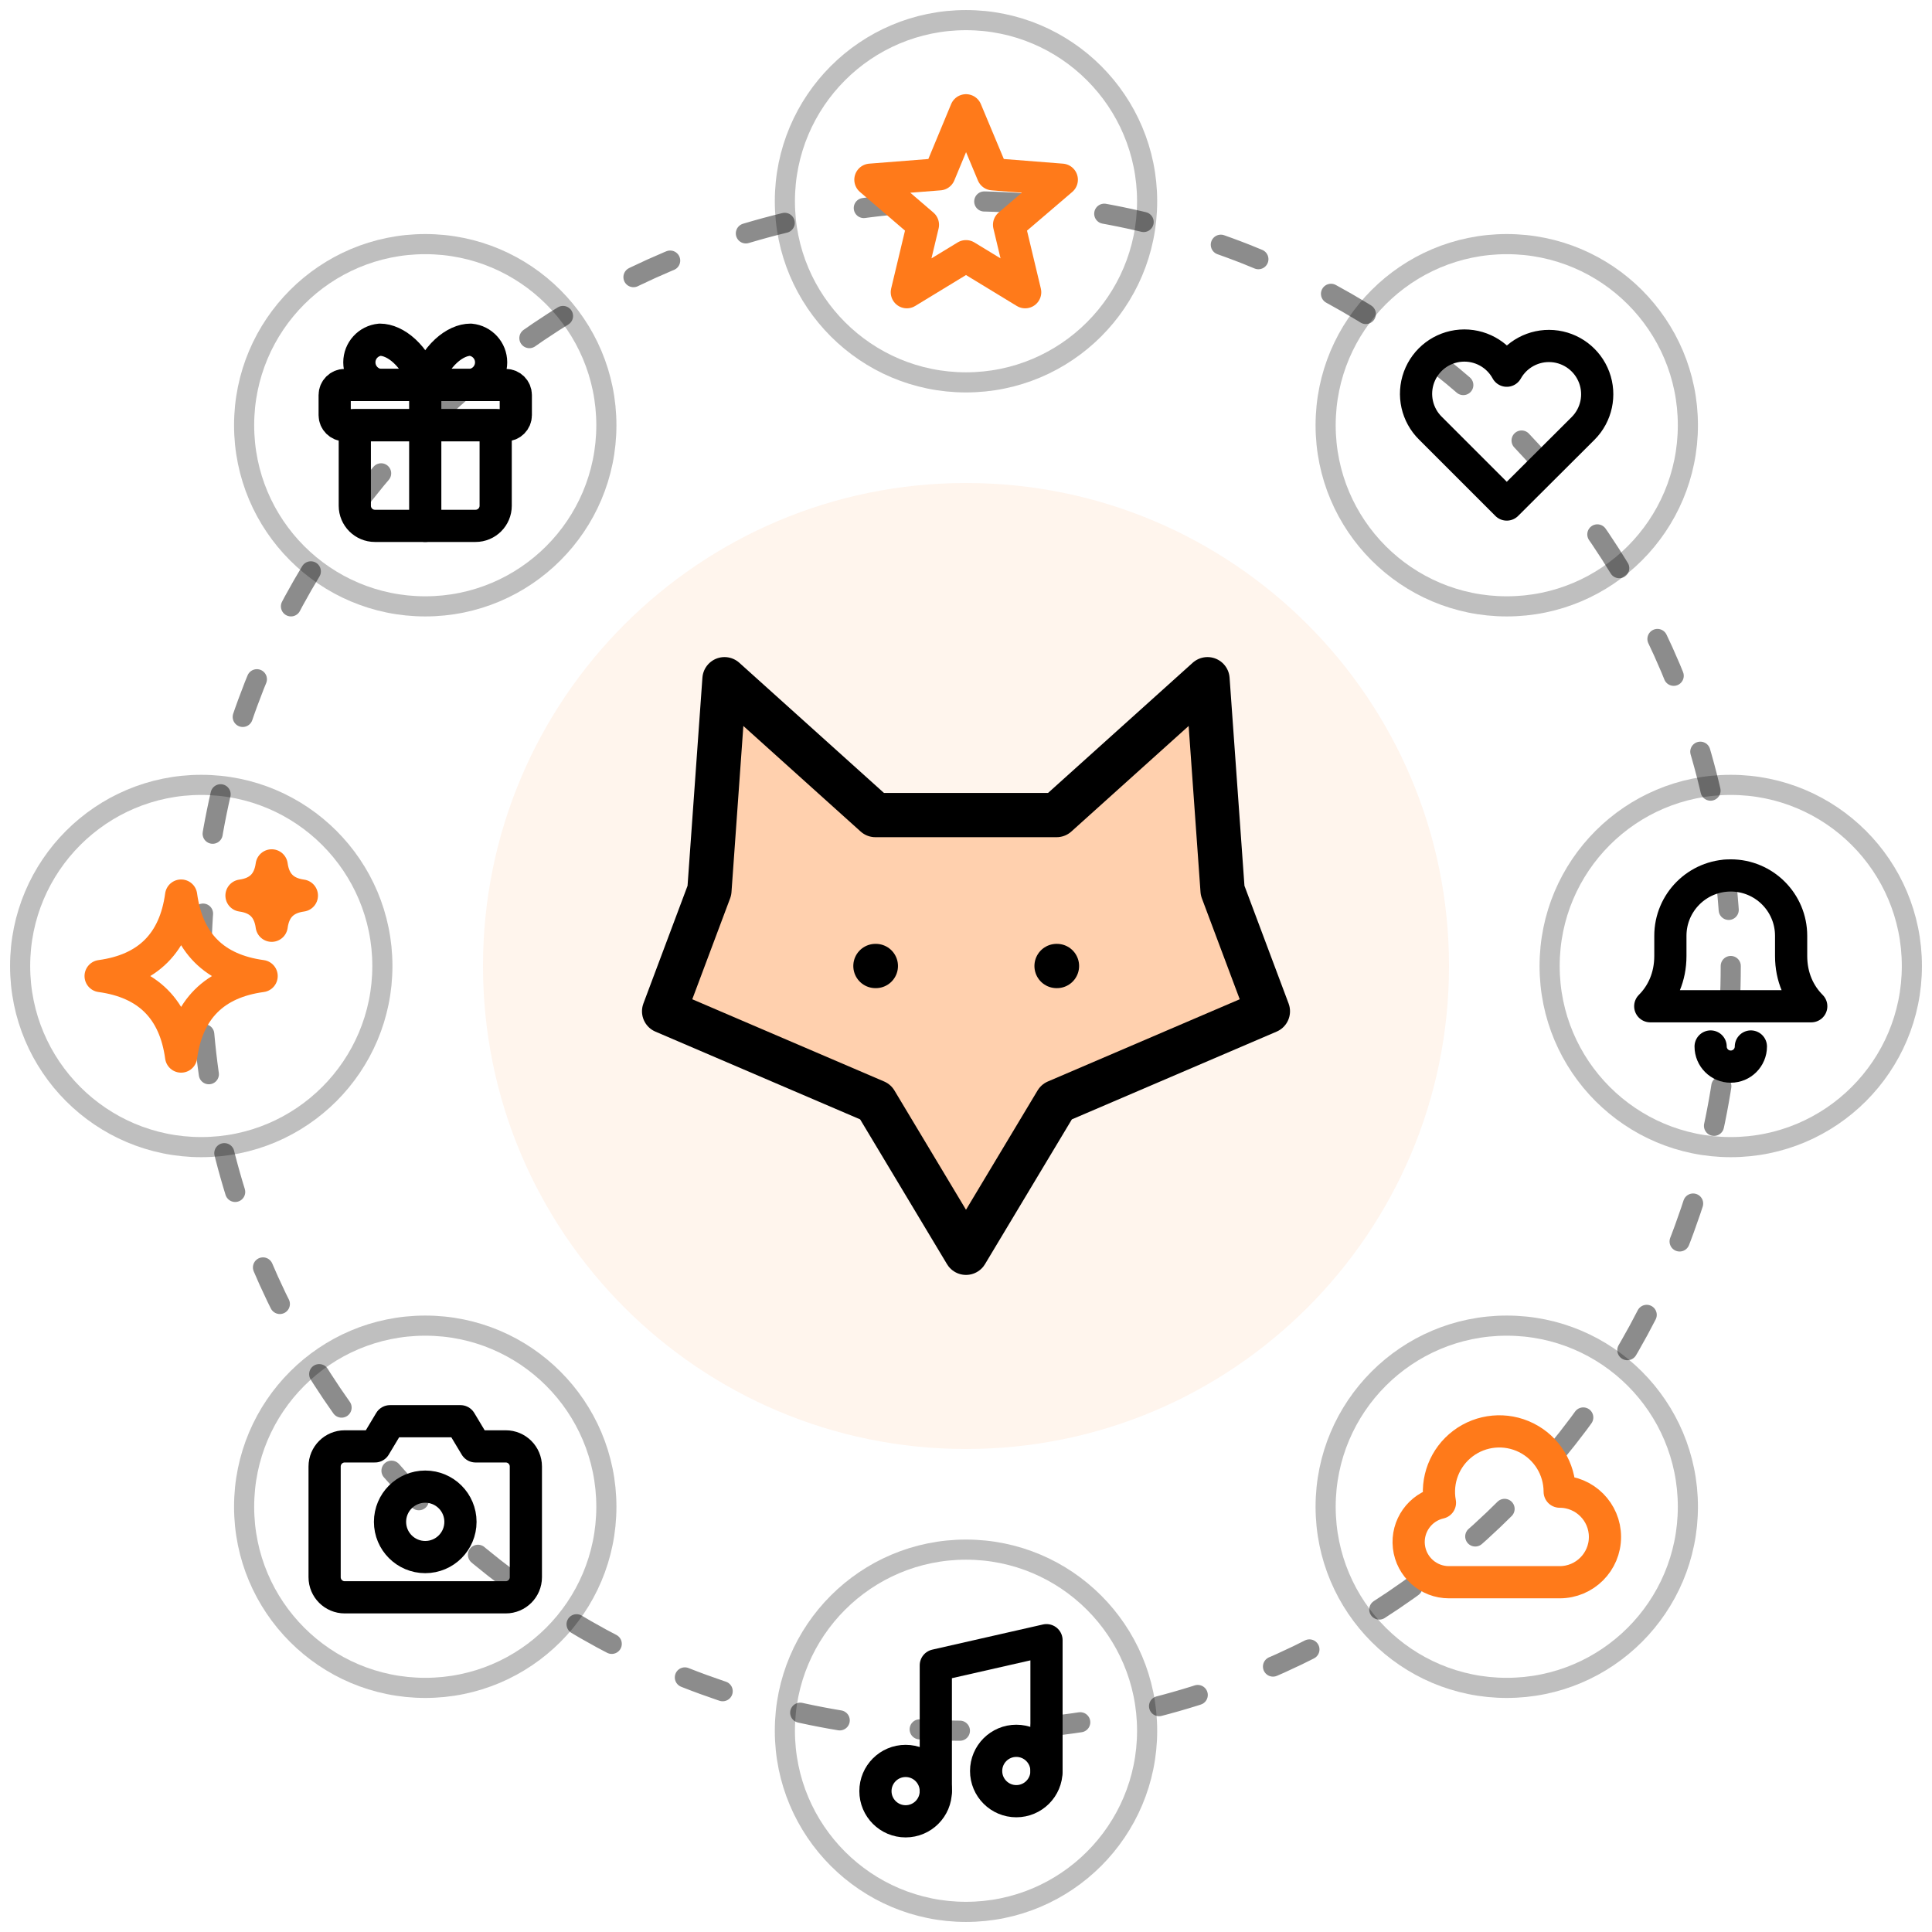
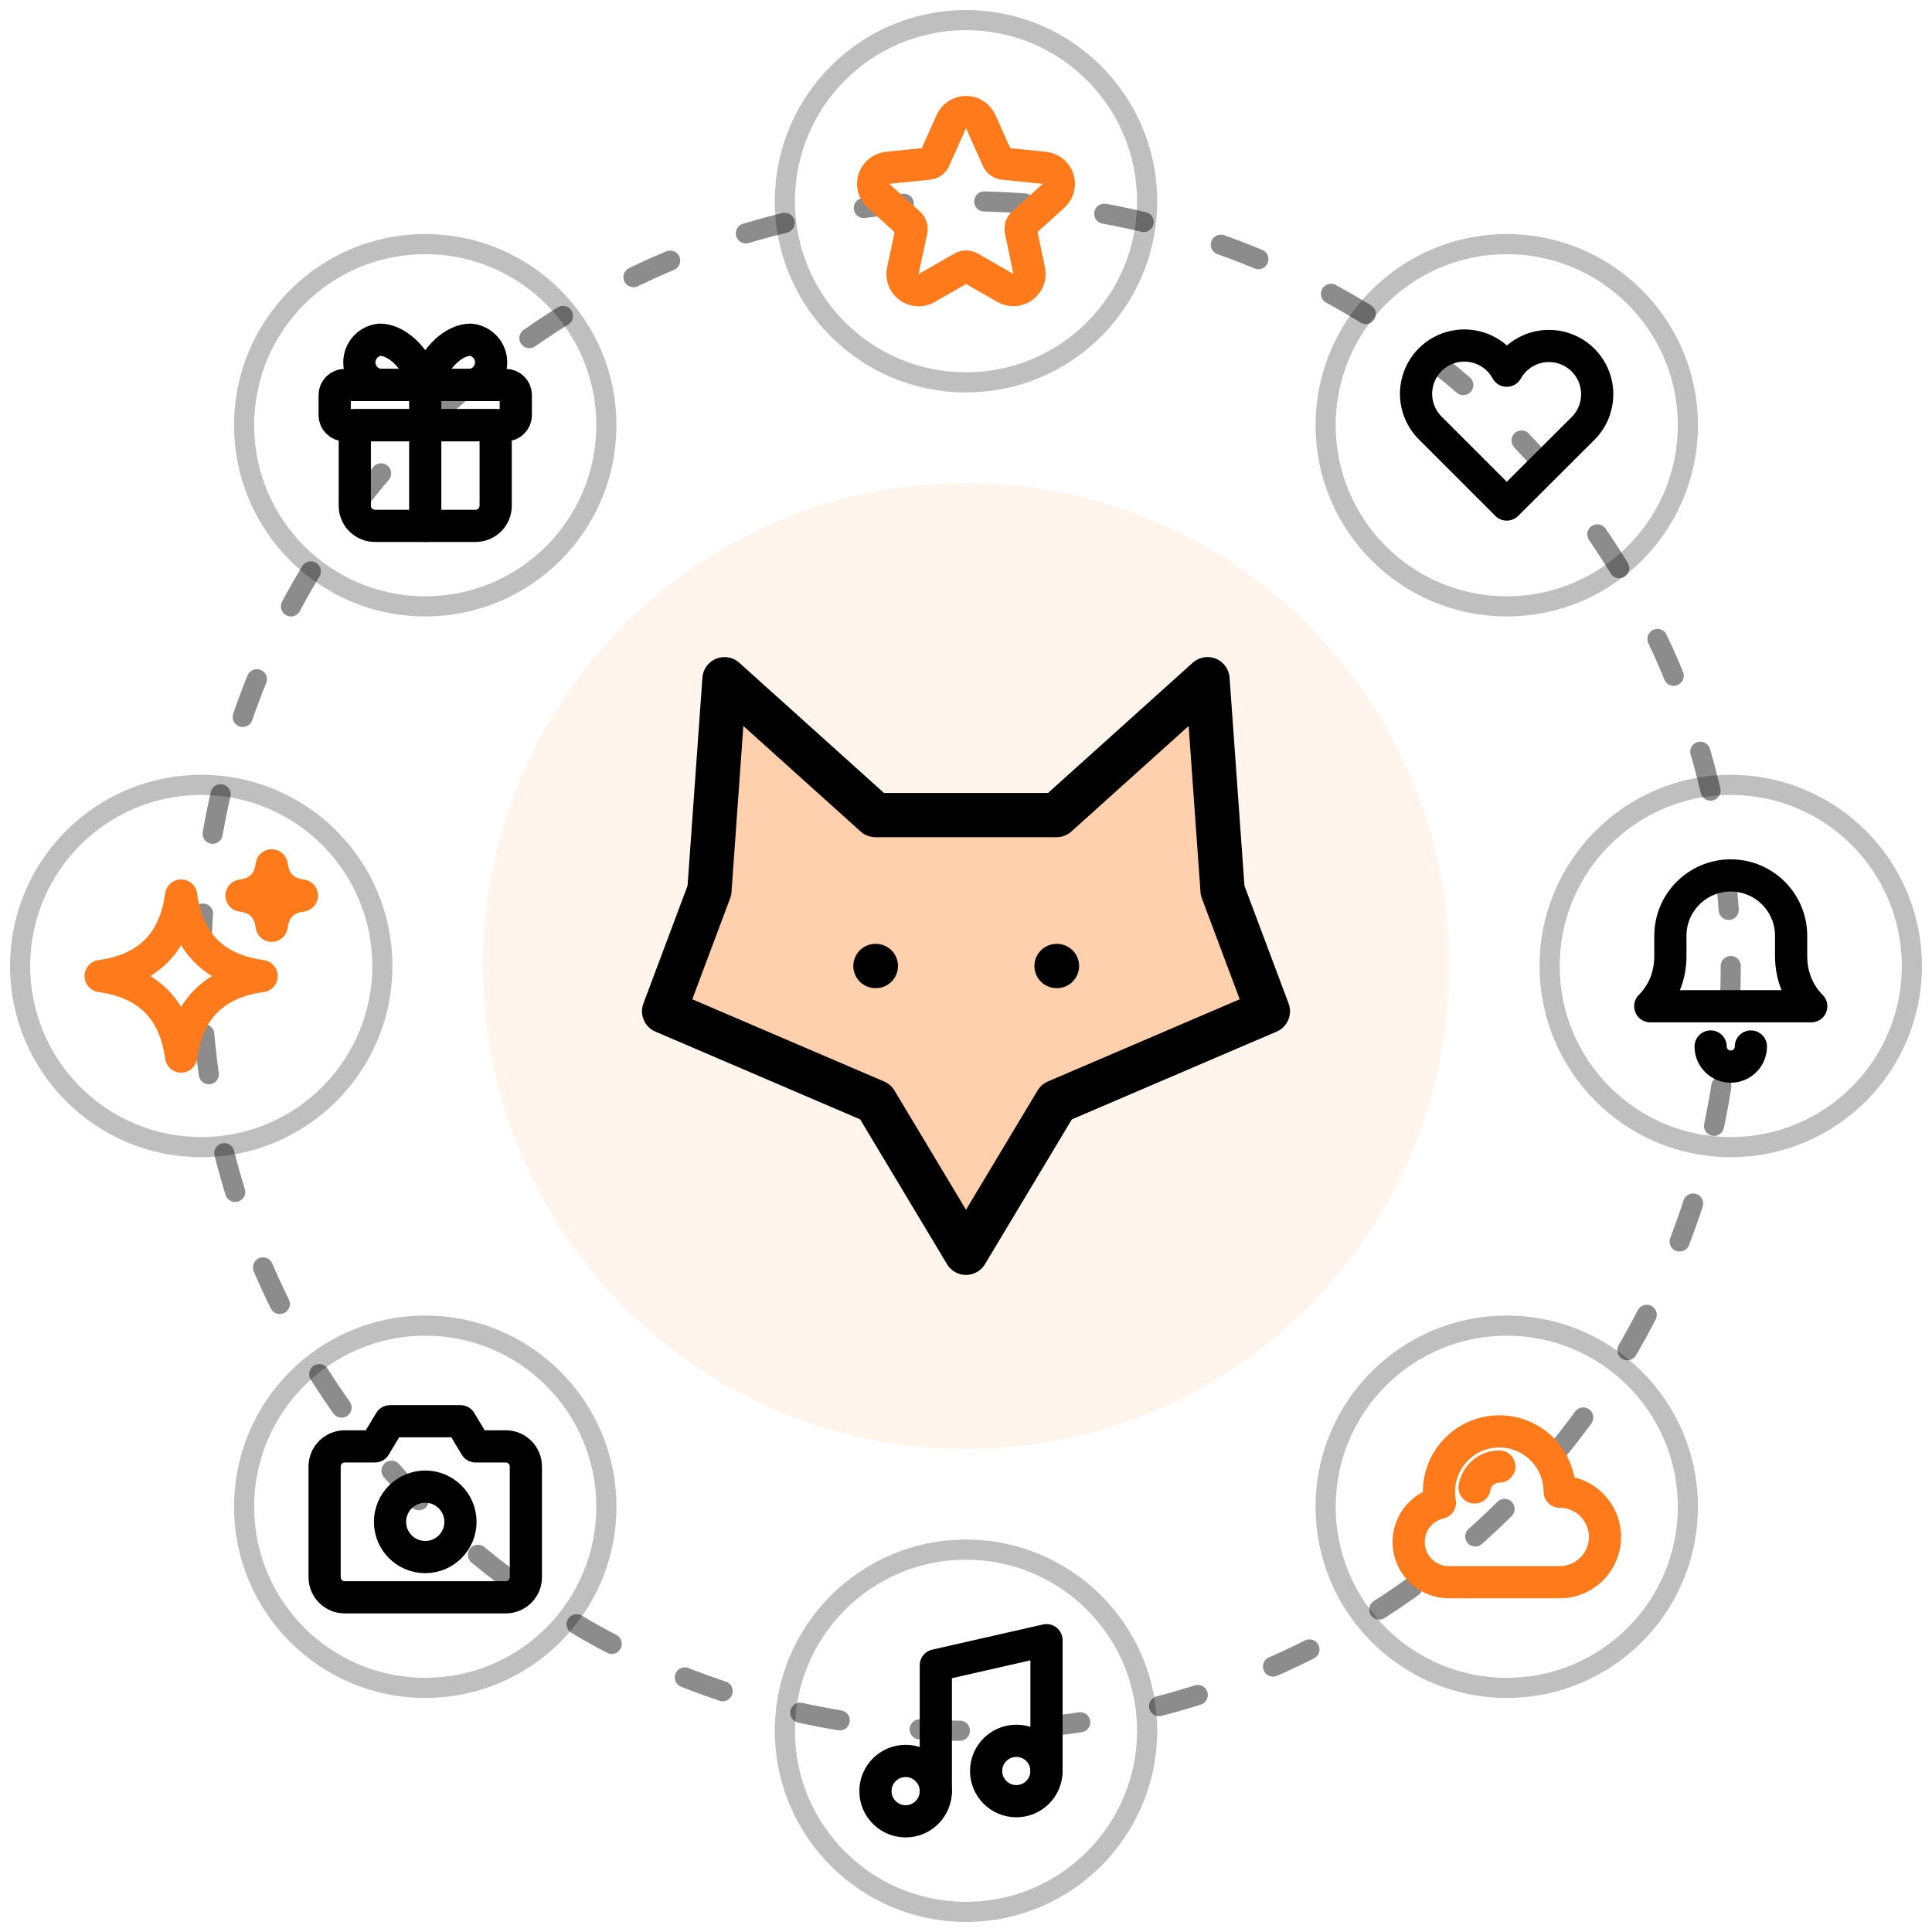
<svg xmlns="http://www.w3.org/2000/svg" viewBox="0 0 96 96" fill="none" stroke="currentColor" stroke-width="2" stroke-linecap="round" stroke-linejoin="round" role="img" aria-label="Fenn the fox surrounded by orbiting icons">
  <circle cx="48" cy="48" r="38" stroke-width="1" stroke-dasharray="2 4" stroke-opacity=".45" />
  <circle cx="48" cy="48" r="24" fill="#ff7a1a" stroke="none" opacity=".08" class="fill" />
  <g stroke-width="2.2">
    <path class="fill" d="M36 33.75l7.5 6.75h9L60 33.75l.75 10.5 2.25 6-10.5 4.5L48 62.25l-4.5-7.5L33 50.25l2.25-6z" fill="#ff7a1a" stroke="none" opacity=".3" />
    <path d="M36 33.75l7.5 6.75h9L60 33.75l.75 10.5 2.25 6-10.5 4.5L48 62.25l-4.5-7.5L33 50.25l2.25-6z" />
    <path d="M43.5 48h.02" />
    <path d="M52.5 48h.02" />
  </g>
  <circle cx="48" cy="10" r="9" stroke-width="1" stroke-opacity=".25" />
  <g stroke="#ff7a1a" class="accent" stroke-width="1.6">
-     <path d="M48 5.48l1.33 3.18 3.43 .27-2.62 2.24 .8 3.35L48 12.73l-2.94 1.79 .8-3.35L43.25 8.93l3.43-.27z" />
+     <path d="M48.73 6.04l.84 1.88a.35 .35 0 0 0 .28 .21l2.05 .21a.8 .8 0 0 1 .45 1.39l-1.53 1.38a.35 .35 0 0 0-.1 .33l.42 2.02a.8 .8 0 0 1-1.18 .85l-1.78-1.02a.35 .35 0 0 0-.35 0l-1.78 1.02a.8 .8 0 0 1-1.19-.85l.43-2.02a.35 .35 0 0 0-.11-.33L43.65 9.73a.8 .8 0 0 1 .45-1.39l2.05-.21a.35 .35 0 0 0 .28-.21l.84-1.88a.8 .8 0 0 1 1.46 0z" />
  </g>
  <circle cx="74.87" cy="21.13" r="9" stroke-width="1" stroke-opacity=".25" />
  <g stroke-width="1.6">
    <path d="M74.87 25.07l-3.79-3.79a2.4 2.4 0 1 1 3.79-2.86 2.4 2.4 0 1 1 3.8 2.86z" />
  </g>
  <circle cx="86" cy="48" r="9" stroke-width="1" stroke-opacity=".25" />
  <g stroke-width="1.6">
    <path d="M82 50c.6-.6 1-1.45 1-2.5v-1a3 3 0 0 1 6 0v1c0 1.05 .4 1.9 1 2.5z" />
    <path d="M85 52a1 1 0 0 0 2 0" />
  </g>
  <circle cx="74.87" cy="74.87" r="9" stroke-width="1" stroke-opacity=".25" />
  <g stroke="#ff7a1a" class="accent" stroke-width="1.6">
    <path d="M77.5 78.62H72a2 2 0 0 1-.45-3.95 3 3 0 1 1 5.95-.55 2.25 2.25 0 0 1 0 4.5z" />
+     <path d="M73.27 73.91a1.25 1.25 0 0 1 1.23-1.04" />
  </g>
  <circle cx="48" cy="86" r="9" stroke-width="1" stroke-opacity=".25" />
  <g stroke-width="1.6">
    <path d="M45 87.5a1.5 1.5 0 0 1 0 3 1.5 1.5 0 0 1 0-3z" />
    <path d="M50.5 86.5a1.5 1.5 0 0 1 0 3 1.5 1.5 0 0 1 0-3z" />
    <path d="M46.5 89V82.75L52 81.5V88" />
  </g>
  <circle cx="21.13" cy="74.87" r="9" stroke-width="1" stroke-opacity=".25" />
  <g stroke-width="1.6">
    <path d="M16.13 72.87a1 1 0 0 1 1-1h1.5l.75-1.25h3.5l.75 1.25h1.5a1 1 0 0 1 1 1v5.5a1 1 0 0 1-1 1h-8a1 1 0 0 1-1-1z" />
    <path d="M21.13 73.87a1.75 1.75 0 0 1 0 3.5 1.75 1.75 0 0 1 0-3.5z" />
  </g>
  <circle cx="10" cy="48" r="9" stroke-width="1" stroke-opacity=".25" />
  <g stroke="#ff7a1a" class="accent" stroke-width="1.6">
    <path d="M9 44.5q.48 3.52 4 4-3.52 .48-4 4-.48-3.52-4-4 3.52-.48 4-4z" />
    <path d="M13.5 43q.18 1.32 1.5 1.5-1.32 .18-1.5 1.5-.18-1.32-1.5-1.5 1.32-.18 1.5-1.5z" />
  </g>
  <circle cx="21.13" cy="21.13" r="9" stroke-width="1" stroke-opacity=".25" />
  <g stroke-width="1.6">
    <path d="M17.13 19.13h8a.5 .5 0 0 1 .5 .5v1a.5 .5 0 0 1-.5 .5h-8a.5 .5 0 0 1-.5-.5v-1a.5 .5 0 0 1 .5-.5z" />
    <path d="M17.63 21.13h7v4a1 1 0 0 1-1 1h-5a1 1 0 0 1-1-1z" />
    <path d="M21.13 19.13v7" />
    <path d="M21.13 19.13c-.5-1.5-1.5-2.25-2.25-2.25a1.13 1.13 0 0 0 0 2.25z" />
    <path d="M21.13 19.13c.5-1.5 1.5-2.25 2.25-2.25a1.13 1.13 0 0 1 0 2.25z" />
  </g>
</svg>
